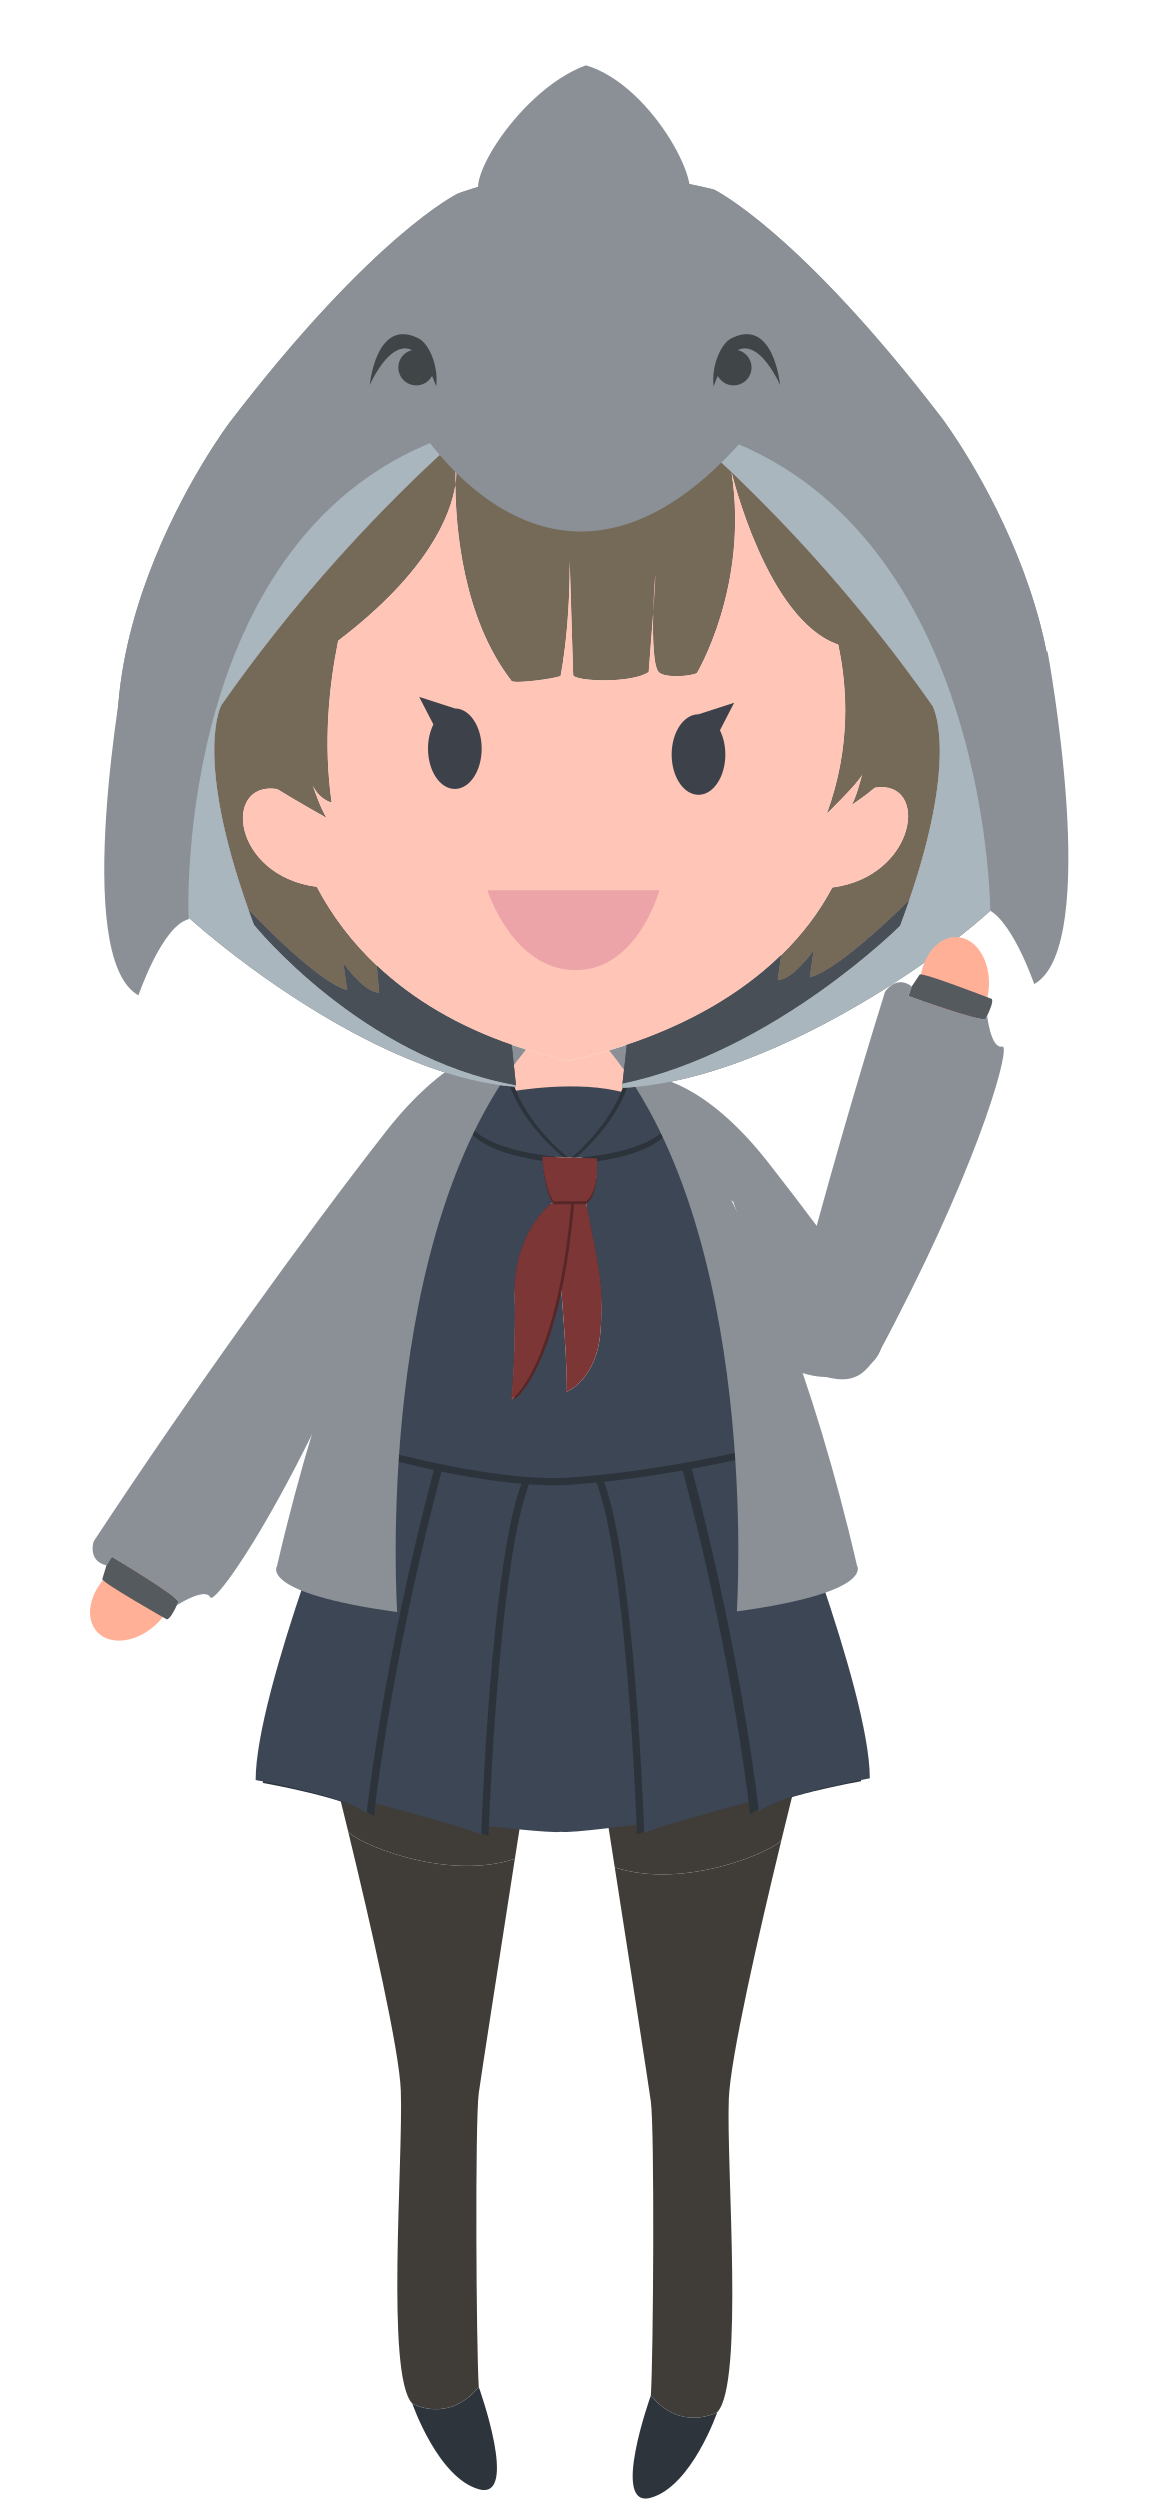
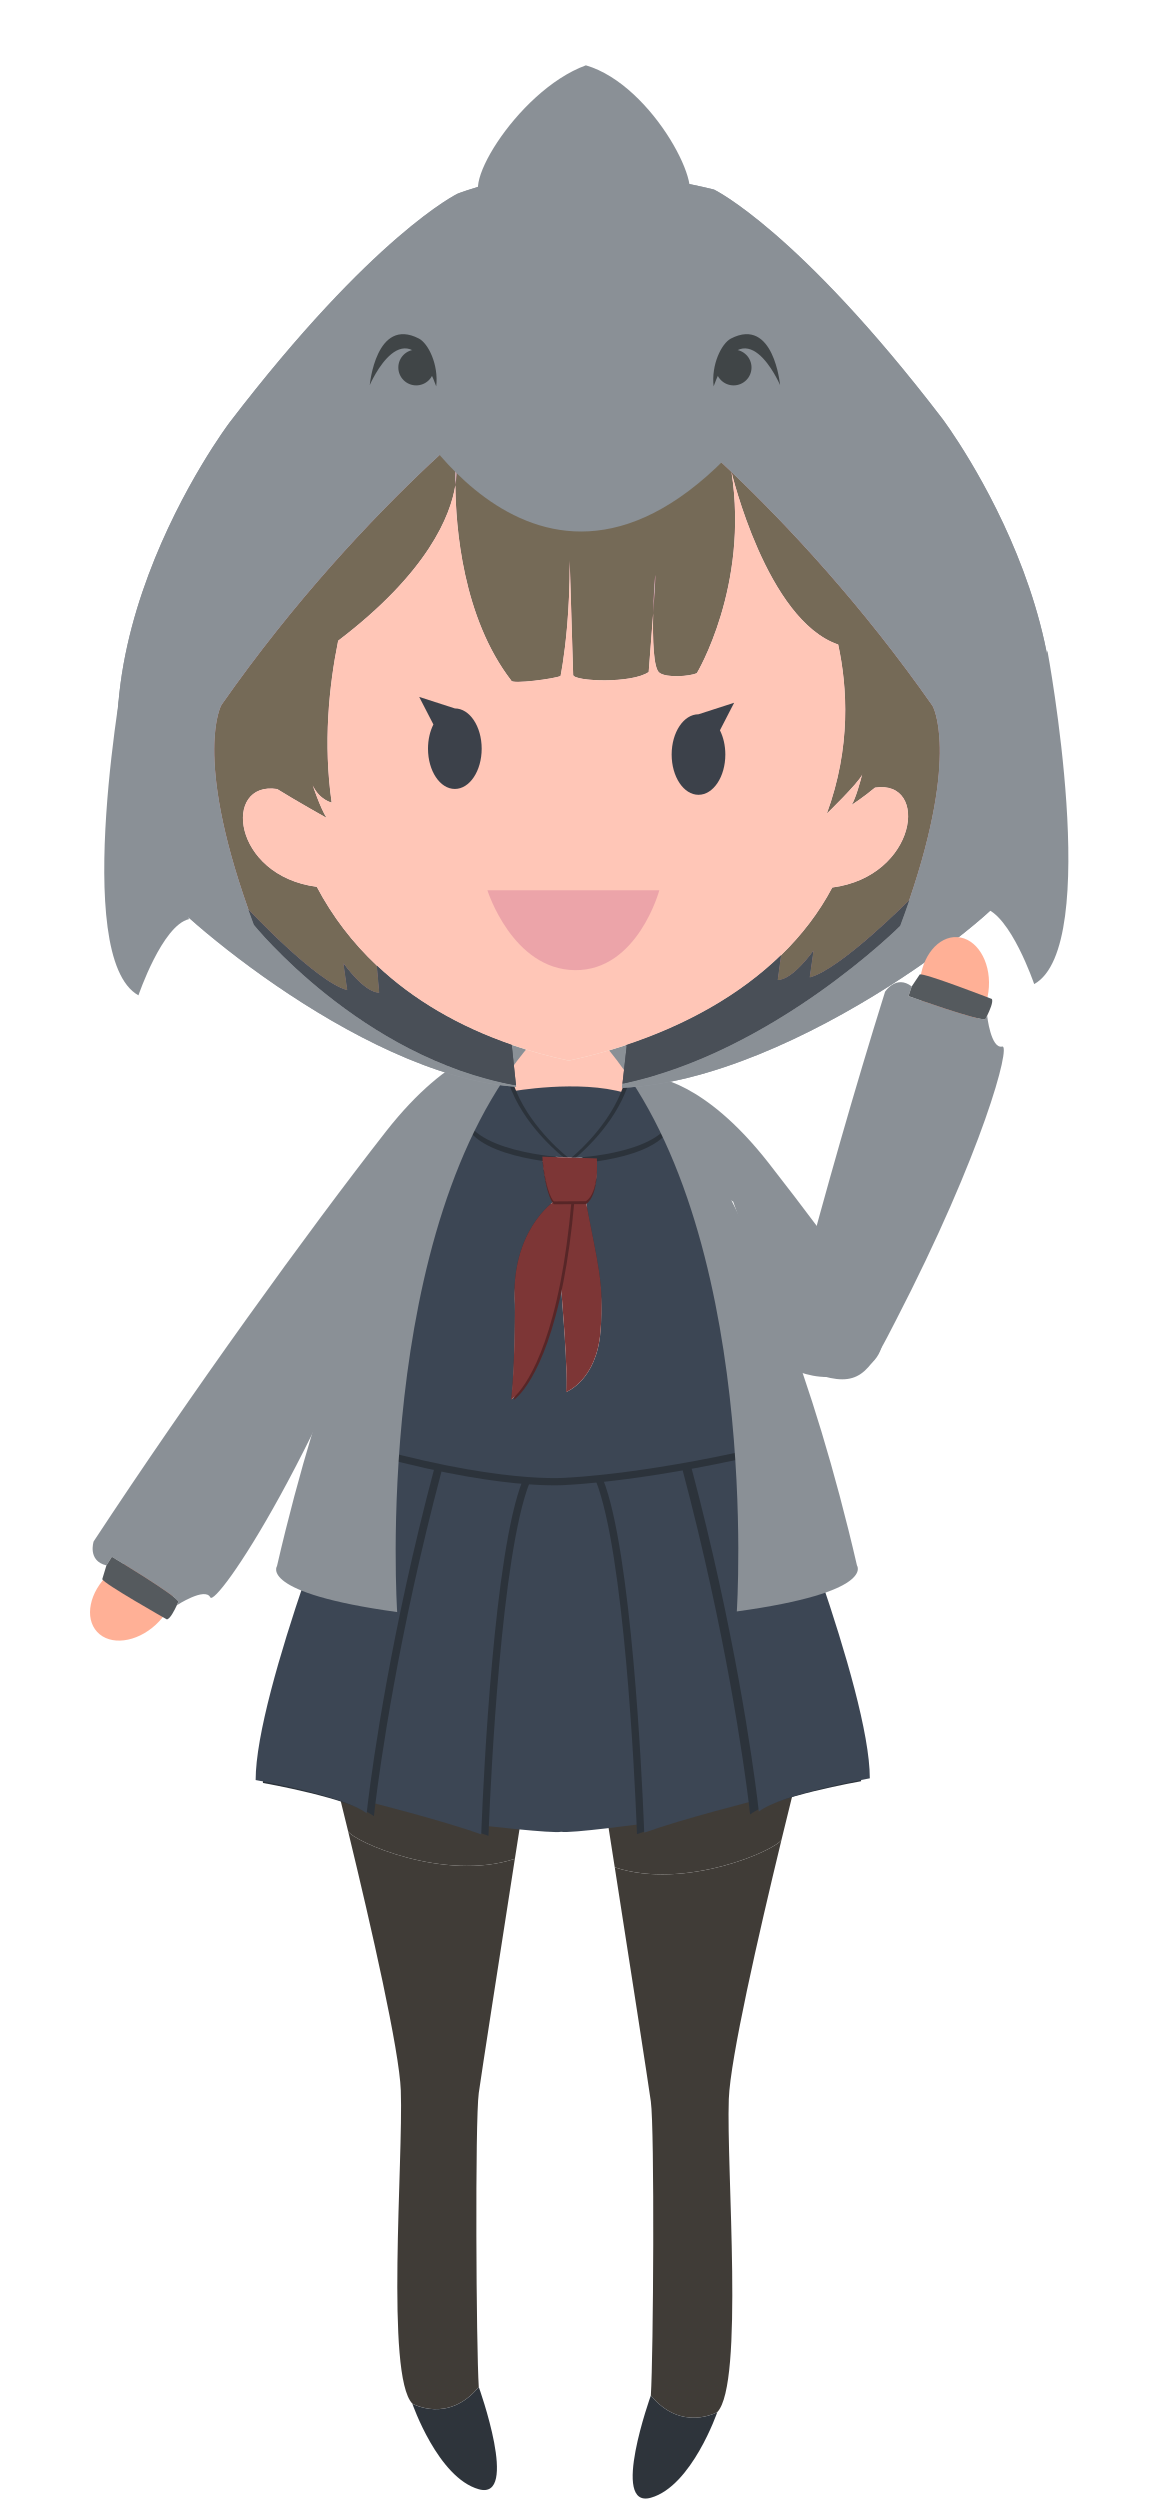
<svg xmlns="http://www.w3.org/2000/svg" xml:space="preserve" width="79.928mm" height="172.496mm" version="1.1" style="shape-rendering:geometricPrecision; text-rendering:geometricPrecision; image-rendering:optimizeQuality; fill-rule:evenodd; clip-rule:evenodd" viewBox="0 0 1009.52 2178.7">
  <defs>
    <style type="text/css">
   
-     .str0 {stroke:#332C2B;stroke-width:2.53;stroke-miterlimit:22.926}
+     .fil0 {fill:#00000000}
    .fil11 {fill:#ED84B1}
    .fil18 {fill:#ECA4A9}
-     .fil0 {fill:#AAB6BD}
    .fil12 {fill:#9499A1}
    .fil7 {fill:#7D3636}
    .fil1 {fill:#8A9096}
    .fil8 {fill:#572627}
    .fil10 {fill:#555A5E}
    .fil3 {fill:#403C37}
    .fil14 {fill:#494F57}
    .fil16 {fill:#404547}
    .fil17 {fill:#3C414A}
    .fil5 {fill:#3C4654}
    .fil4 {fill:#2E343B}
    .fil6 {fill:#2C333B}
    .fil15 {fill:#756A57}
    .fil9 {fill:#FFB096}
    .fil2 {fill:#FFC6B7}
    .fil13 {fill:#F7F1E4}
   
  </style>
  </defs>
  <g id="Layer_x0020_1">
+     <rect class="fil0" x="1.26" y="1.26" width="1006.99" height="2176.17" />
    <g id="_1586711798768">
      <path class="fil1" d="M771.51 1149.39c-1.81,18.35 -0.28,34.2 -21.58,45.04 -21.24,7.93 -38.03,6.66 -53.42,1.22 -18.77,-43.48 -38.29,-93.04 -57.56,-148.44 -57.15,-32.21 -69.54,-108.32 -69.54,-108.32 0,0 43.52,1.89 100.28,74.44 29.07,37.15 64.33,84.23 101.82,136.06z" />
      <ellipse class="fil2" cx="495.88" cy="809.95" rx="84.66" ry="169.32" />
      <g>
        <path class="fil3" d="M448.69 1619.91c-61.37,20.34 -140.9,-15.23 -145.35,-24.08 20.5,84.68 44.67,190.94 45.95,225.94 2.23,61.27 -13.37,248.41 10.03,272.91 0,0 31.19,17.82 57.92,-14.48 -2.23,-34.53 -3.34,-231.7 0,-256.2 2.05,-15.06 18.82,-123.05 31.45,-204.09z" />
        <path class="fil4" d="M417.24 2080.21c-26.73,32.3 -57.92,14.48 -57.92,14.48 0,0 22.26,64.6 57.91,74.63 35.65,10.03 0.02,-89.11 0.02,-89.11z" />
        <path class="fil3" d="M535.74 1627.32c61.37,20.34 140.9,-15.23 145.35,-24.08 -20.5,84.68 -44.67,190.94 -45.95,225.94 -2.23,61.27 13.37,248.41 -10.03,272.91 0,0 -31.19,17.82 -57.92,-14.48 2.23,-34.53 3.34,-231.7 0,-256.2 -2.05,-15.06 -18.82,-123.05 -31.45,-204.09z" />
        <path class="fil4" d="M567.2 2087.61c26.73,32.3 57.92,14.48 57.92,14.48 0,0 -22.26,64.6 -57.91,74.63 -35.65,10.03 -0.02,-89.11 -0.02,-89.11z" />
        <g>
          <path class="fil3" d="M462.91 1528.81c-65.07,-271.06 -188.25,-47.9 -188.25,-47.9 0,0 13.2,50.96 28.5,114.14 0.06,0.26 0.13,0.53 0.19,0.79 4.45,8.85 83.98,44.42 145.35,24.08 7.92,-50.86 14.22,-91.1 14.22,-91.1z" />
          <path class="fil3" d="M521.52 1536.22c65.07,-271.06 188.25,-47.9 188.25,-47.9 0,0 -13.2,50.96 -28.5,114.14 -0.06,0.26 -0.13,0.53 -0.19,0.79 -4.45,8.85 -83.98,44.42 -145.35,24.08 -7.92,-50.86 -14.22,-91.1 -14.22,-91.1z" />
          <path class="fil5" d="M455.23 1290.78c-24.67,62.23 -33.84,258.36 -35.54,300.02 0,0 62.16,7.24 69.4,5.57 7.24,1.67 72.01,-7.08 72.01,-7.08 -1.7,-41.67 -10.87,-237.79 -35.54,-300.02l-70.34 1.5z" />
          <path class="fil6" d="M384.84 1280.77c-37.96,142.91 -53.67,256.98 -57.82,290.64 0,0 64.71,16.23 98.69,28.49 0,0 0.1,-2.78 0.3,-7.83 1.7,-41.67 10.87,-237.79 35.54,-300.02l-76.71 -11.28z" />
          <path class="fil5" d="M378.52 1279.5c-37.96,142.91 -53.67,256.98 -57.82,290.64 0,0 64.71,16.23 98.69,28.49 0,0 0.1,-2.78 0.3,-7.83 1.7,-41.67 10.87,-237.79 35.54,-300.02l-76.71 -11.28z" />
          <path class="fil6" d="M384.84 1282.03l-70.44 -17.54c0,0 -85.29,211.9 -85.29,289.32 0,0 76.68,13.4 96.74,29 0,0 0.37,-3.51 1.18,-10.13 4.14,-33.66 19.85,-147.73 57.82,-290.64z" />
          <path class="fil5" d="M378.52 1279.5l-70.44 -17.54c0,0 -85.29,211.9 -85.29,289.32 0,0 76.68,13.4 96.74,29 0,0 0.37,-3.51 1.18,-10.13 4.14,-33.66 19.85,-147.73 57.82,-290.64z" />
          <path class="fil6" d="M519.26 1290.54c24.67,62.23 33.84,258.36 35.54,300.02 0.2,5.05 0.3,7.83 0.3,7.83 33.97,-12.25 98.69,-28.49 98.69,-28.49 -4.14,-33.66 -19.85,-147.73 -57.82,-290.64l-76.71 11.28z" />
          <path class="fil5" d="M525.57 1289.28c24.67,62.23 33.84,258.36 35.54,300.02 0.2,5.05 0.3,7.83 0.3,7.83 33.97,-12.25 98.69,-28.49 98.69,-28.49 -4.14,-33.66 -19.85,-147.73 -57.82,-290.64l-76.71 11.28z" />
          <path class="fil6" d="M594.7 1280.53c37.96,142.91 53.67,256.98 57.82,290.64 0.82,6.63 1.18,10.13 1.18,10.13 20.05,-15.59 96.74,-29 96.74,-29 0,-77.42 -85.29,-289.32 -85.29,-289.32l-70.44 17.54z" />
          <path class="fil5" d="M602.28 1278c37.96,142.91 53.67,256.98 57.82,290.64 0.82,6.63 1.18,10.13 1.18,10.13 20.05,-15.59 96.74,-29 96.74,-29 0,-77.42 -85.29,-289.32 -85.29,-289.32l-70.44 17.54z" />
          <path class="fil6" d="M491.08 1014.9c0,0 -85.39,-4.33 -87.06,-41.65 -51.4,92.63 -103.84,275.03 -103.84,275.03 -0.56,13.37 4.45,13.93 4.45,13.93 130.06,38.45 190.35,31.8 190.35,31.8 0,0 73.38,-2.84 190.35,-31.8 0,0 5.01,-0.56 4.45,-13.93 0,0 -51.83,-180.29 -102.95,-273.42 -2.79,36.59 -85.15,40.38 -85.15,40.38l18.48 0.6c0,0 2.11,29.95 -9.59,37.28 10.34,55.45 16.11,70.2 12.77,113.3 -3.34,43.1 -30.08,53.05 -30.08,53.05 2.23,-16.58 -4.76,-96.19 -4.76,-96.19 -16.8,86.36 -43.14,102.87 -43.14,102.87 3.34,-25.69 3.34,-82.56 3.34,-82.56 -4.46,-64.21 34.02,-90.3 34.02,-90.3 0,0 -6.84,-5.14 -10.1,-39.01l18.46 0.6z" />
          <path class="fil5" d="M491.08 1008.58c0,0 -85.39,-4.33 -87.06,-41.65 -51.4,92.63 -103.84,275.03 -103.84,275.03 -0.56,13.37 4.45,13.93 4.45,13.93 130.06,38.45 190.35,31.8 190.35,31.8 0,0 73.38,-2.84 190.35,-31.8 0,0 5.01,-0.56 4.45,-13.93 0,0 -51.83,-180.29 -102.95,-273.42 -2.79,36.59 -85.15,40.38 -85.15,40.38l18.48 0.6c0,0 2.11,29.95 -9.59,37.28 10.34,55.45 16.11,70.2 12.77,113.3 -3.34,43.1 -30.08,53.05 -30.08,53.05 2.23,-16.58 -4.76,-96.19 -4.76,-96.19 -16.8,86.36 -43.14,102.87 -43.14,102.87 3.34,-25.69 3.34,-82.56 3.34,-82.56 -4.46,-64.21 34.02,-90.3 34.02,-90.3 0,0 -6.84,-5.14 -10.1,-39.01l18.46 0.6z" />
          <path class="fil5" d="M446.12 951.1c14.11,33.62 44.96,57.49 44.96,57.49l10.6 0.34c0,0 29.34,-23.31 43.08,-56.48 -40.26,-11.91 -98.64,-1.35 -98.64,-1.35z" />
          <path class="fil6" d="M540.97 952.45c-13.73,33.16 -43.08,56.48 -43.08,56.48 0,0 82.36,-3.79 85.15,-40.38 -11.98,-21.83 -23.93,-38.87 -35.16,-47.67 -0.18,11.15 -2.87,21.79 -6.92,31.57z" />
          <path class="fil6" d="M494.87 1008.58c0,0 -30.86,-23.86 -44.96,-57.49 -4.04,-9.63 -6.7,-20.05 -6.88,-30.95 -11.23,8.36 -23.2,25.12 -35.22,46.79 1.67,37.32 87.06,41.65 87.06,41.65z" />
          <path class="fil6" d="M544.76 957.5c-13.73,33.16 -43.08,56.48 -43.08,56.48 0,0 82.36,-3.79 85.15,-40.38 -11.98,-21.83 -23.93,-38.87 -35.16,-47.67 -0.18,11.15 -2.87,21.79 -6.92,31.57z" />
          <path class="fil5" d="M544.76 952.45c-13.73,33.16 -43.08,56.48 -43.08,56.48 0,0 82.36,-3.79 85.15,-40.38 -11.98,-21.83 -23.93,-38.87 -35.16,-47.67 -0.18,11.15 -2.87,21.79 -6.92,31.57z" />
          <path class="fil6" d="M491.08 1013.63c0,0 -30.86,-23.86 -44.96,-57.49 -4.04,-9.63 -6.7,-20.05 -6.88,-30.95 -11.23,8.36 -23.2,25.12 -35.22,46.79 1.67,37.32 87.06,41.65 87.06,41.65z" />
          <path class="fil5" d="M491.08 1008.58c0,0 -30.86,-23.86 -44.96,-57.49 -4.04,-9.63 -6.7,-20.05 -6.88,-30.95 -11.23,8.36 -23.2,25.12 -35.22,46.79 1.67,37.32 87.06,41.65 87.06,41.65z" />
          <path class="fil7" d="M498.04 1046.89c-2.41,27.36 -5.73,50.52 -9.53,70.08 0,0 6.99,79.61 4.76,96.19 0,0 26.73,-9.95 30.08,-53.05 3.34,-43.11 -2.43,-57.86 -12.77,-113.3l-12.53 0.08z" />
          <path class="fil8" d="M485.25 1046.99c0,0 -38.47,26.08 -34.02,90.3 0,0 0,56.87 -3.34,82.56 0,0 26.34,-16.51 43.14,-102.87 3.81,-19.57 7.12,-42.72 9.53,-70.08l-15.32 0.1z" />
          <path class="fil7" d="M482.72 1046.99c0,0 -38.47,26.08 -34.02,90.3 0,0 0,56.87 -3.34,82.56 0,0 26.34,-16.51 43.14,-102.87 3.81,-19.57 7.12,-42.72 9.53,-70.08l-15.32 0.1z" />
          <path class="fil8" d="M472.62 1010.51c3.26,33.86 10.1,39.01 10.1,39.01l15.32 -0.1 12.53 -0.08c11.7,-7.33 9.59,-37.28 9.59,-37.28l-18.48 -0.6 -10.6 -0.34 -18.46 -0.6z" />
          <path class="fil7" d="M472.62 1007.98c3.26,33.86 10.1,39.01 10.1,39.01l15.32 -0.1 12.53 -0.08c11.7,-7.33 9.59,-37.28 9.59,-37.28l-18.48 -0.6 -10.6 -0.34 -18.46 -0.6z" />
        </g>
        <g>
          <path class="fil1" d="M346.12 1404.88c0,0 -22.28,-335.29 116.96,-495.7l-24.51 2.23c0,0 -119.19,115.85 -197.17,453.37 0,0 -16.71,23.39 104.71,40.1z" />
          <path class="fil1" d="M525.15 908.64c139.24,160.41 116.96,495.7 116.96,495.7 121.42,-16.71 104.71,-40.1 104.71,-40.1 -77.98,-337.52 -197.17,-453.37 -197.17,-453.37l-24.51 -2.23z" />
        </g>
      </g>
      <ellipse class="fil9" transform="matrix(0.490278 0.528848 -0.528848 0.490278 115.3 1393.79)" rx="41.77" ry="57.92" />
      <path class="fil1" d="M367.05 1020c57.15,-32.21 69.54,-108.32 69.54,-108.32 0,0 -43.52,1.89 -100.28,74.44 -67.93,86.83 -169.7,227.83 -254.7,357.2 0,0 -5.57,16.99 11.14,20.89l4.73 -7.52c0,0 57.93,34.81 57.93,39.27 0,0 -0.5,1.22 -1.3,2.98 0,0 24.61,-16.03 29.15,-6.88 4.54,9.15 96.78,-121.84 183.8,-372.06z" />
      <path class="fil10" d="M155.41 1395.95c0,-4.46 -57.93,-39.27 -57.93,-39.27l-4.73 7.52 -3.62 11.97c0.56,3.62 56.25,35.09 56.25,35.09 2.79,-0.2 6.71,-7.94 8.73,-12.34 0.8,-1.76 1.3,-2.98 1.3,-2.98z" />
      <g>
        <path class="fil11" d="M751.26 675.21c0.19,-0.74 0.29,-1.16 0.29,-1.16 0.02,0.29 -0.08,0.68 -0.29,1.16zm-182.04 -140.76c0.75,-31.34 3.93,-55.44 0,0zm-172.39 -111.67c-0.11,-12.4 0.44,-19.9 0.44,-19.9 0,0 1.59,7.14 -0.44,19.9zm99.64 65.88c0,0 2.92,93.26 3.03,99.62 1.02,5.57 51.13,7.63 65.81,-2.65 1.75,-21.77 3.01,-38.54 3.91,-51.18 -0.54,22.33 0.16,48.34 5.52,51.86 6.02,4.6 26.02,3.18 32.52,0.38 0,0 45.62,-75.7 30.19,-175.44 0,0 30.53,129.09 93.01,150.47 7.97,36.88 11.34,89.49 -9.93,147.37 0,0 27.56,-26.69 30.73,-33.86 -1.16,4.51 -5.51,20.87 -9.15,26.31 0,0 10.71,-6.96 20.4,-15.12 47.8,-7.34 36.88,77.35 -37.22,87.06 -11.45,21.73 -26.57,41.43 -44.66,59.02l-2.93 21.66c13.37,0 31.19,-25.62 31.19,-25.62l-3.34 23.39c26.73,-6.68 86.83,-67.36 86.83,-67.36 43.93,-128.63 20.35,-169.39 20.35,-169.39 -60.95,-87.17 -125.05,-155.94 -175.27,-203.92 -54.57,-52.13 -92.76,-79.72 -92.76,-79.72 0,0 -24.08,-6.95 -44.16,-9.14 -20.08,2.19 -39.51,8.25 -39.51,8.25 0,0 -140.87,101.77 -268.03,283.64 0,0 -24.67,42.65 23.47,178.35 0,0 59.49,63.66 86.23,70.34l-3.34 -23.39c0,0 17.82,25.62 31.19,25.62l-2.08 -23.62c-21.21,-20 -38.82,-42.97 -52.39,-68.72 -74.07,-9.71 -82.3,-92.51 -34.56,-85.23 15.93,9.93 43.1,25.18 43.1,25.18 -5.66,-8.98 -12.05,-28.29 -12.05,-28.29 5.92,12.65 16.47,14.92 16.47,14.92 -7.4,-51.44 -2.4,-101.18 5.65,-141.06 78.78,-59.96 98.01,-109.5 102.15,-135.58 0.33,36.47 6.35,115.32 48.74,170.32 0.24,3.38 38.41,-1.65 42.93,-4.04 0,0 3.35,-16 5.71,-43.37 1.34,-15.6 2.37,-34.9 2.26,-57.03z" />
        <path class="fil12" d="M637.45 411.24c50.23,47.98 114.33,116.75 175.27,203.92 0,0 23.58,40.76 -20.35,169.39 -2.44,7.14 -5.09,14.56 -7.96,22.25 0,0 -110.19,110.14 -241.95,137.64l-0.4 3.56c153.24,-6.64 350.66,-167.02 344.7,-183.87 100.46,-179.16 -65.54,-399.22 -65.54,-399.22 -125.72,-164.35 -198.94,-199.69 -198.94,-199.69 0,0 -57.05,-14.61 -117.18,-17.7 -60.13,3.09 -106.27,21.25 -106.27,21.25 0,0 -73.22,35.34 -198.94,199.69 0,0 -166,220.06 -65.54,399.22 0.89,12.53 176.1,169.92 315.45,179.4 0,0 0,0 -0.13,-1.22 -134.92,-23.91 -228.37,-139.94 -228.37,-139.94 -1.69,-4.52 -3.3,-8.95 -4.84,-13.28 -48.14,-135.7 -23.47,-178.35 -23.47,-178.35 127.16,-181.87 268.03,-283.64 268.03,-283.64 0,0 19.43,-6.06 39.51,-8.25 20.08,2.19 44.16,9.14 44.16,9.14 0,0 38.2,27.59 92.76,79.72z" />
        <path class="fil13" d="M607.27 586.69c-6.5,2.81 -26.5,4.22 -32.52,-0.38 -5.37,-3.52 -6.06,-29.52 -5.52,-51.86 -0.89,12.64 -2.16,29.42 -3.91,51.18 -14.68,10.27 -64.79,8.22 -65.81,2.65 -0.11,-6.36 -3.03,-99.62 -3.03,-99.62 0.11,22.13 -0.91,41.42 -2.26,57.03 -2.36,27.37 -5.71,43.37 -5.71,43.37 -4.52,2.39 -42.69,7.43 -42.93,4.04 -42.4,-55 -48.42,-133.85 -48.74,-170.32 -4.14,26.08 -23.38,75.62 -102.15,135.58 -8.05,39.88 -13.05,89.61 -5.65,141.06 0,0 -10.55,-2.27 -16.47,-14.92 0,0 6.39,19.31 12.05,28.29 0,0 -27.17,-15.25 -43.1,-25.18 -47.75,-7.28 -39.52,75.52 34.56,85.23 13.57,25.75 31.18,48.73 52.39,68.72 31.65,29.84 71.3,53.05 117.49,68.99 15.81,5.46 32.39,10.06 49.68,13.78 16.9,-3.64 33.41,-8.1 49.37,-13.37 53.04,-17.51 100.07,-43.9 135.64,-78.49 18.09,-17.59 33.21,-37.29 44.66,-59.02 74.1,-9.71 85.02,-94.4 37.22,-87.06 -9.69,8.17 -20.4,15.12 -20.4,15.12 3.64,-5.44 8,-21.8 9.15,-26.31 -3.17,7.18 -30.73,33.86 -30.73,33.86 21.27,-57.88 17.9,-110.48 9.93,-147.37 -62.49,-21.37 -93.01,-150.47 -93.01,-150.47 15.44,99.75 -30.19,175.44 -30.19,175.44z" />
        <path class="fil14" d="M445.94 910.56c-46.19,-15.93 -85.84,-39.15 -117.49,-68.99l2.08 23.62c-13.37,0 -31.19,-25.62 -31.19,-25.62l3.34 23.39c-26.73,-6.68 -86.23,-70.34 -86.23,-70.34 1.54,4.33 3.15,8.76 4.84,13.28 0,0 93.46,116.03 228.37,139.94 -0.27,-2.57 -1.11,-10.54 -3.72,-35.29z" />
        <path class="fil14" d="M680.63 832.48c-35.57,34.59 -82.6,60.98 -135.64,78.49l1.26 0 -3.78 33.47c131.75,-27.5 241.95,-137.64 241.95,-137.64 2.87,-7.69 5.52,-15.1 7.96,-22.25 0,0 -60.09,60.67 -86.83,67.36l3.34 -23.39c0,0 -17.82,25.62 -31.19,25.62l2.93 -21.66z" />
        <path class="fil15" d="M751.26 675.21c0.19,-0.74 0.29,-1.16 0.29,-1.16 0.02,0.29 -0.08,0.68 -0.29,1.16zm-182.04 -140.76c0.75,-31.34 3.93,-55.44 0,0zm-172.39 -111.67c-0.11,-12.4 0.44,-19.9 0.44,-19.9 0,0 1.59,7.14 -0.44,19.9zm99.64 65.88c0,0 2.92,93.26 3.03,99.62 1.02,5.57 51.13,7.63 65.81,-2.65 1.75,-21.77 3.01,-38.54 3.91,-51.18 -0.54,22.33 0.16,48.34 5.52,51.86 6.02,4.6 26.02,3.18 32.52,0.38 0,0 45.62,-75.7 30.19,-175.44 0,0 30.53,129.09 93.01,150.47 7.97,36.88 11.34,89.49 -9.93,147.37 0,0 27.56,-26.69 30.73,-33.86 -1.16,4.51 -5.51,20.87 -9.15,26.31 0,0 10.71,-6.96 20.4,-15.12 47.8,-7.34 36.88,77.35 -37.22,87.06 -11.45,21.73 -26.57,41.43 -44.66,59.02l-2.93 21.66c13.37,0 31.19,-25.62 31.19,-25.62l-3.34 23.39c26.73,-6.68 86.83,-67.36 86.83,-67.36 43.93,-128.63 20.35,-169.39 20.35,-169.39 -60.95,-87.17 -125.05,-155.94 -175.27,-203.92 -54.57,-52.13 -92.76,-79.72 -92.76,-79.72 0,0 -24.08,-6.95 -44.16,-9.14 -20.08,2.19 -39.51,8.25 -39.51,8.25 0,0 -140.87,101.77 -268.03,283.64 0,0 -24.67,42.65 23.47,178.35 0,0 59.49,63.66 86.23,70.34l-3.34 -23.39c0,0 17.82,25.62 31.19,25.62l-2.08 -23.62c-21.21,-20 -38.82,-42.97 -52.39,-68.72 -74.07,-9.71 -82.3,-92.51 -34.56,-85.23 15.93,9.93 43.1,25.18 43.1,25.18 -5.66,-8.98 -12.05,-28.29 -12.05,-28.29 5.92,12.65 16.47,14.92 16.47,14.92 -7.4,-51.44 -2.4,-101.18 5.65,-141.06 78.78,-59.96 98.01,-109.5 102.15,-135.58 0.33,36.47 6.35,115.32 48.74,170.32 0.24,3.38 38.41,-1.65 42.93,-4.04 0,0 3.35,-16 5.71,-43.37 1.34,-15.6 2.37,-34.9 2.26,-57.03z" />
        <path class="fil1" d="M637.45 411.24c50.23,47.98 114.33,116.75 175.27,203.92 0,0 23.58,40.76 -20.35,169.39 -2.44,7.14 -5.09,14.56 -7.96,22.25 0,0 -110.19,110.14 -241.95,137.64l-0.4 3.56c153.24,-6.64 350.66,-167.02 344.7,-183.87 100.46,-179.16 -65.54,-399.22 -65.54,-399.22 -125.72,-164.35 -198.94,-199.69 -198.94,-199.69 0,0 -57.05,-14.61 -117.18,-17.7 -60.13,3.09 -106.27,21.25 -106.27,21.25 0,0 -73.22,35.34 -198.94,199.69 0,0 -166,220.06 -65.54,399.22 0.89,12.53 176.1,169.92 315.45,179.4 0,0 0,0 -0.13,-1.22 -134.92,-23.91 -228.37,-139.94 -228.37,-139.94 -1.69,-4.52 -3.3,-8.95 -4.84,-13.28 -48.14,-135.7 -23.47,-178.35 -23.47,-178.35 127.16,-181.87 268.03,-283.64 268.03,-283.64 0,0 19.43,-6.06 39.51,-8.25 20.08,2.19 44.16,9.14 44.16,9.14 0,0 38.2,27.59 92.76,79.72z" />
        <path class="fil2" d="M607.27 586.69c-6.5,2.81 -26.5,4.22 -32.52,-0.38 -5.37,-3.52 -6.06,-29.52 -5.52,-51.86 -0.89,12.64 -2.16,29.42 -3.91,51.18 -14.68,10.27 -64.79,8.22 -65.81,2.65 -0.11,-6.36 -3.03,-99.62 -3.03,-99.62 0.11,22.13 -0.91,41.42 -2.26,57.03 -2.36,27.37 -5.71,43.37 -5.71,43.37 -4.52,2.39 -42.69,7.43 -42.93,4.04 -42.4,-55 -48.42,-133.85 -48.74,-170.32 -4.14,26.08 -23.38,75.62 -102.15,135.58 -8.05,39.88 -13.05,89.61 -5.65,141.06 0,0 -10.55,-2.27 -16.47,-14.92 0,0 6.39,19.31 12.05,28.29 0,0 -27.17,-15.25 -43.1,-25.18 -47.75,-7.28 -39.52,75.52 34.56,85.23 13.57,25.75 31.18,48.73 52.39,68.72 31.65,29.84 71.3,53.05 117.49,68.99 15.81,5.46 32.39,10.06 49.68,13.78 16.9,-3.64 33.41,-8.1 49.37,-13.37 53.04,-17.51 100.07,-43.9 135.64,-78.49 18.09,-17.59 33.21,-37.29 44.66,-59.02 74.1,-9.71 85.02,-94.4 37.22,-87.06 -9.69,8.17 -20.4,15.12 -20.4,15.12 3.64,-5.44 8,-21.8 9.15,-26.31 -3.17,7.18 -30.73,33.86 -30.73,33.86 21.27,-57.88 17.9,-110.48 9.93,-147.37 -62.49,-21.37 -93.01,-150.47 -93.01,-150.47 15.44,99.75 -30.19,175.44 -30.19,175.44z" />
        <path class="fil14" d="M445.94 910.56c-46.19,-15.93 -85.84,-39.15 -117.49,-68.99l2.08 23.62c-13.37,0 -31.19,-25.62 -31.19,-25.62l3.34 23.39c-26.73,-6.68 -86.23,-70.34 -86.23,-70.34 1.54,4.33 3.15,8.76 4.84,13.28 0,0 93.46,116.03 228.37,139.94 -0.27,-2.57 -1.11,-10.54 -3.72,-35.29z" />
        <path class="fil14" d="M680.63 832.48c-35.57,34.59 -82.6,60.98 -135.64,78.49l1.26 0 -3.78 33.47c131.75,-27.5 241.95,-137.64 241.95,-137.64 2.87,-7.69 5.52,-15.1 7.96,-22.25 0,0 -60.09,60.67 -86.83,67.36l3.34 -23.39c0,0 -17.82,25.62 -31.19,25.62l2.93 -21.66z" />
        <path class="fil1" d="M595.75 175.18c22.37,-3.94 -25.78,-100.94 -85.17,-118.25 -61,22.28 -116.56,117.3 -84.97,117.3 20.99,-3.8 50.23,10.82 78.66,9.62 34.84,1.47 65.43,-12.55 91.48,-8.68z" />
        <path class="fil1" d="M857.24 791.21c23.27,5.38 44.03,66.42 44.03,66.42 59.49,-33.07 11.52,-290.63 11.52,-290.63l-55.55 224.2z" />
        <path class="fil0" d="M637.45 411.24c50.23,47.98 114.33,116.75 175.27,203.92 0,0 23.58,40.76 -20.35,169.39 -2.44,7.14 -5.09,14.56 -7.96,22.25 0,0 -110.19,110.14 -241.95,137.64l-0.4 3.56c118.97,-5.16 264.56,-102.97 320.93,-154.35 -0,-0.31 -1.49,-360.64 -270.07,-422.97 12.93,11.21 27.97,24.76 44.52,40.57zm-473.12 388.34c56.14,49.98 180.9,140.37 285.46,147.49 0,0 0,0 -0.13,-1.22 -134.92,-23.91 -228.37,-139.94 -228.37,-139.94 -1.69,-4.52 -3.3,-8.95 -4.84,-13.28 -48.14,-135.7 -23.47,-178.35 -23.47,-178.35 77.99,-111.55 161.13,-192.95 213.77,-239.23 -257.25,73.79 -242.43,424.51 -242.43,424.54z" />
        <path class="fil1" d="M355.05 357.41c0,0 129.67,235.04 310.23,4.45l-144.45 -75.75 -165.78 71.29z" />
        <path class="fil1" d="M164.68 801c-23.27,5.38 -44.03,66.42 -44.03,66.42 -59.49,-33.07 -11.52,-290.63 -11.52,-290.63l55.55 224.2z" />
        <circle class="fil16" cx="362.72" cy="320.27" r="15.59" />
        <path class="fil16" d="M380.15 336.7c2.2,-18.91 -6.92,-37.45 -15.11,-41.67 -37.35,-19.23 -42.81,40.56 -42.81,40.56 0,0 31.19,-72.68 57.92,1.11z" />
        <circle class="fil16" cx="639.33" cy="320.27" r="15.59" />
        <path class="fil16" d="M621.9 336.7c-2.2,-18.91 6.92,-37.45 15.11,-41.67 37.35,-19.23 42.81,40.56 42.81,40.56 0,0 -31.19,-72.68 -57.92,1.11z" />
      </g>
      <path class="fil17" d="M365.31 607.34l31.07 10.04c12.92,0 23.39,15.71 23.39,35.09 0,19.38 -10.47,35.09 -23.39,35.09 -12.92,0 -23.39,-15.71 -23.39,-35.09 0,-7.93 1.75,-15.24 4.71,-21.11l-12.38 -24.02z" />
      <path class="fil17" d="M639.79 612.44l-31.07 10.04c-12.92,0 -23.39,15.71 -23.39,35.09 0,19.38 10.47,35.09 23.39,35.09 12.92,0 23.39,-15.71 23.39,-35.09 0,-7.93 -1.75,-15.24 -4.71,-21.11l12.38 -24.02z" />
      <path class="fil18" d="M424.76 775.85l149.82 0c0,0 -18.94,70.18 -73.52,69.62 -54.58,-0.56 -76.3,-69.62 -76.3,-69.62z" />
      <ellipse class="fil9" transform="matrix(0.719786 0.044274 0.044274 -0.719786 831.73 858.361)" rx="41.77" ry="57.92" />
      <path class="fil1" d="M697.09 1122.66c-5.47,25.14 -12.89,55.82 20.26,76.69 34.1,9.65 41.78,-6.57 63.05,-47.97 76.49,-147.95 100.78,-241.12 93.03,-239.34 -9.96,2.29 -13.15,-26.91 -13.15,-26.91 -0.85,1.73 -1.48,2.89 -1.48,2.89 -3.45,2.82 -67.08,-19.94 -67.08,-19.94l2.82 -8.43c-13.6,-10.46 -23.22,4.62 -23.22,4.62 -26.45,84.52 -52.38,175.69 -74.24,258.39z" />
      <path class="fil10" d="M858.81 888.02c-3.45,2.82 -67.08,-19.94 -67.08,-19.94l2.82 -8.43 6.97 -10.39c3.15,-1.86 62.79,21.29 62.79,21.29 1.61,2.28 -1.89,10.22 -4.02,14.57 -0.85,1.73 -1.48,2.89 -1.48,2.89z" />
    </g>
  </g>
</svg>
